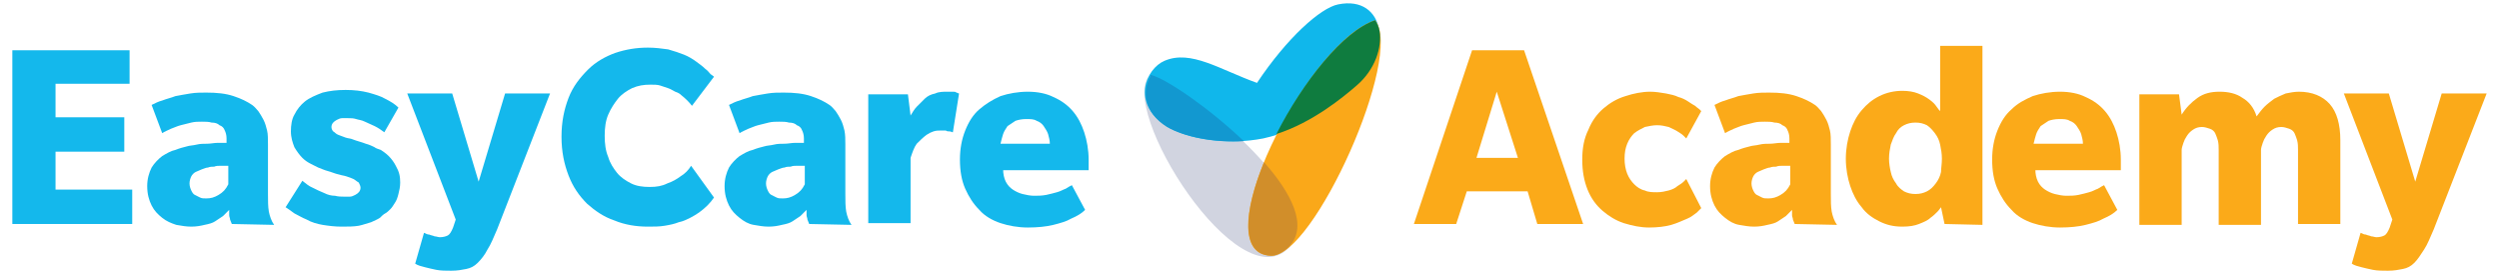
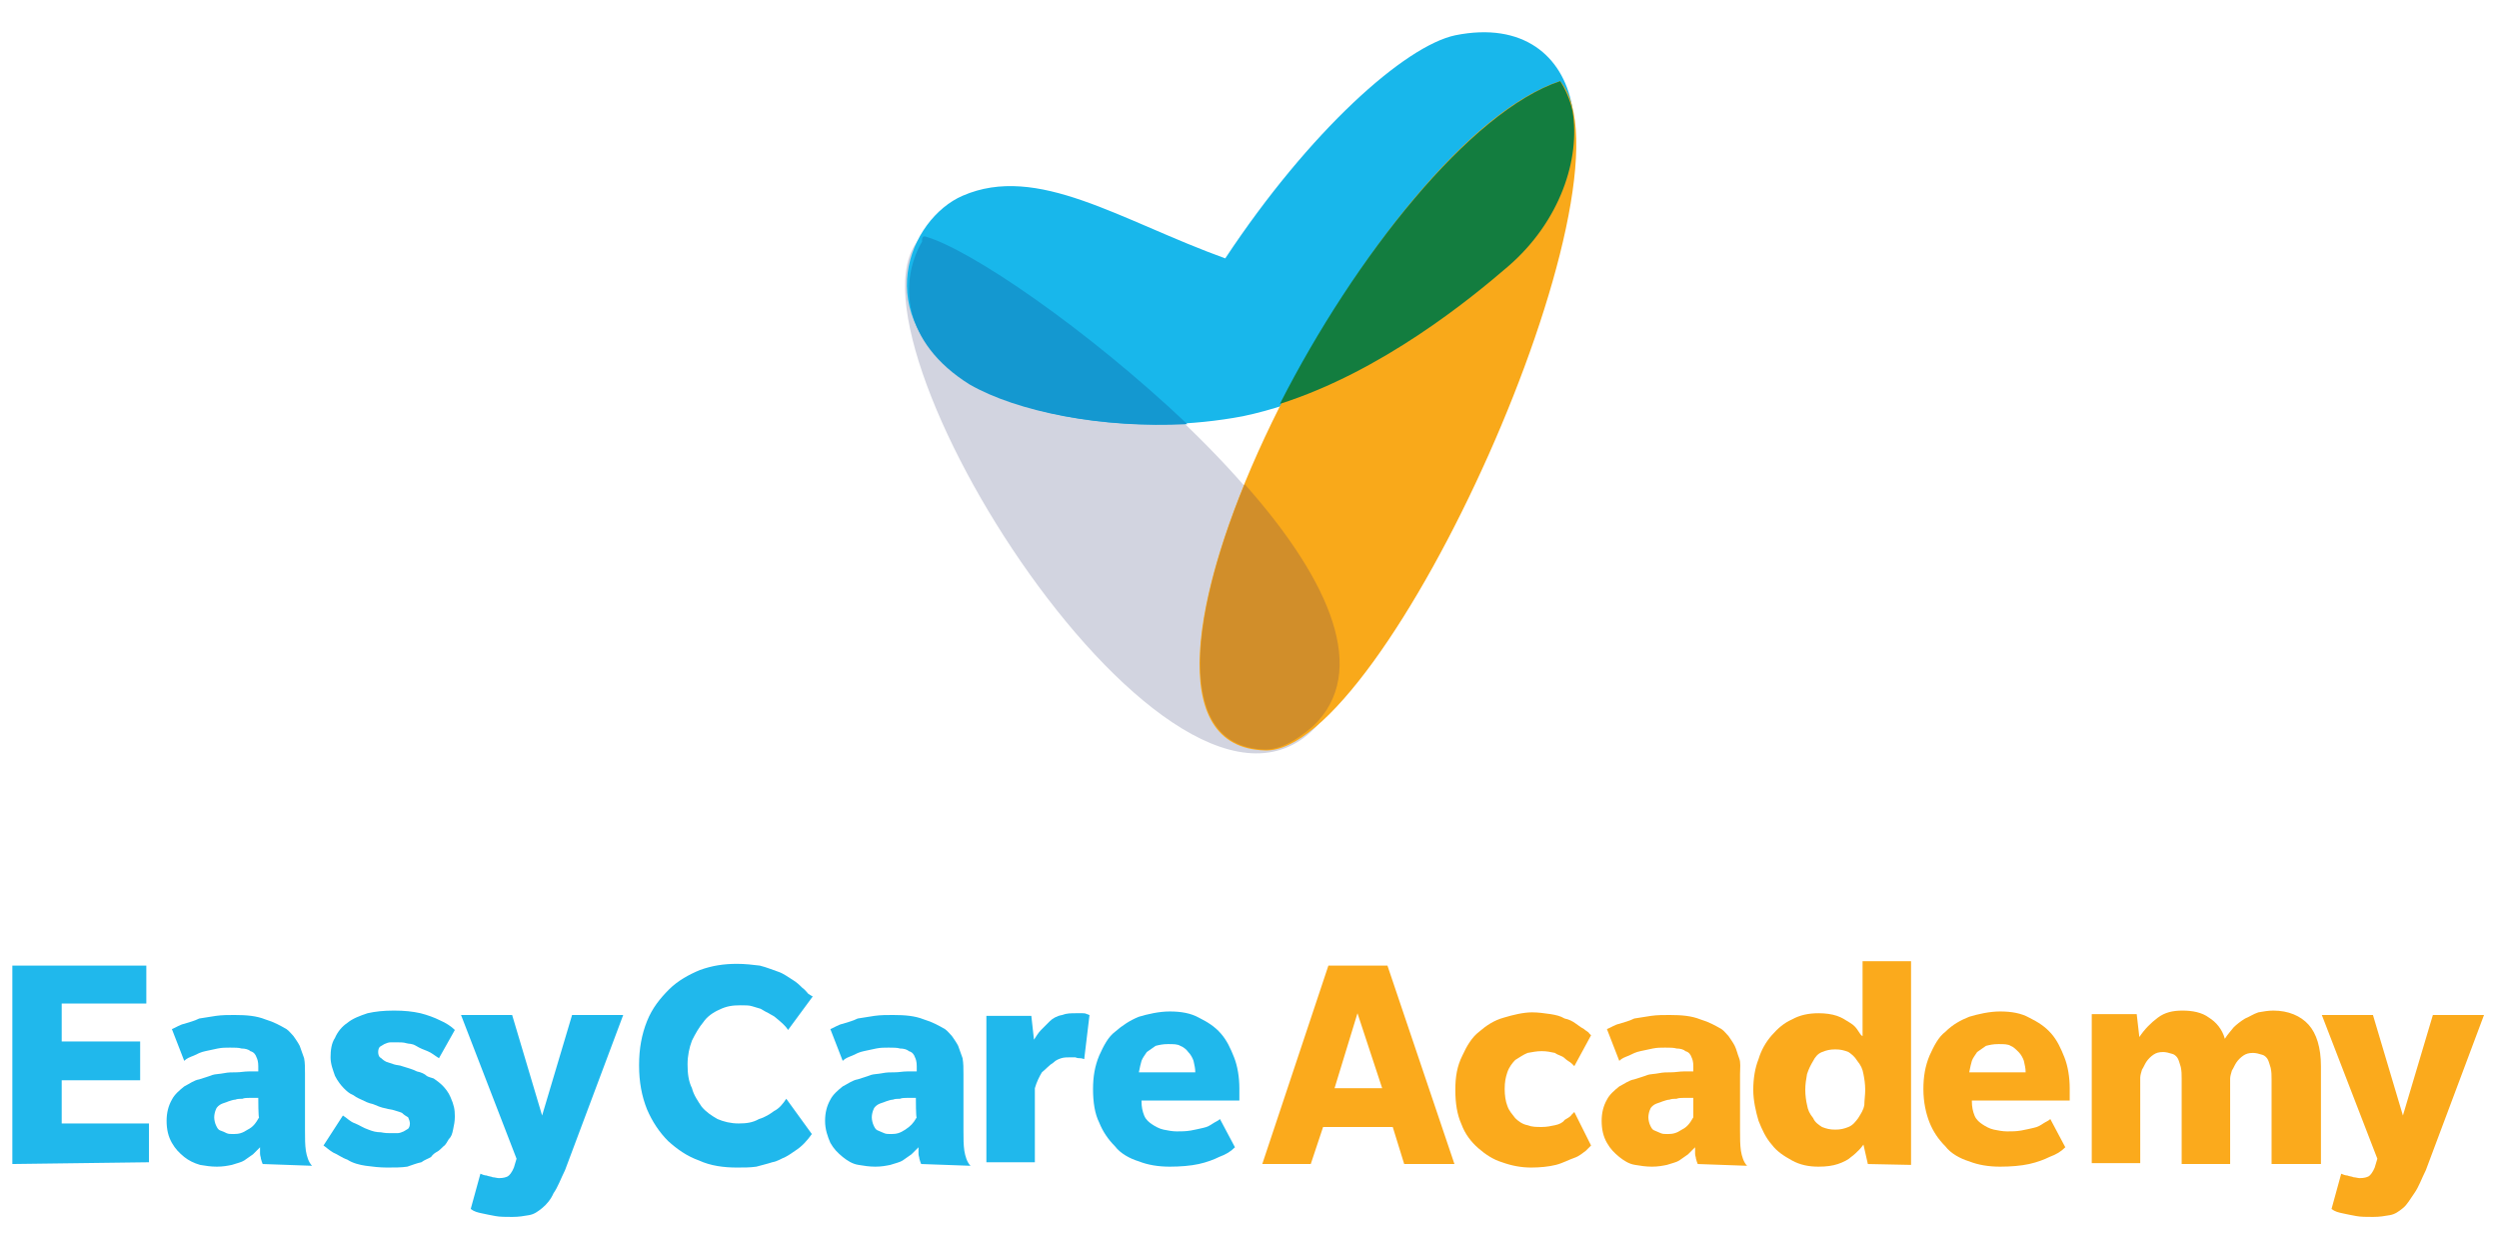
- <svg xmlns="http://www.w3.org/2000/svg" version="1.1" id="Layer_1" x="0px" y="0px" viewBox="28 98.6 283.5 31.2" style="enable-background:new 28 98.6 283.5 31.2;" xml:space="preserve">
+ <svg xmlns="http://www.w3.org/2000/svg" version="1.1" id="Layer_1" x="0px" y="0px" viewBox="0 0 283.5 141.7" style="enable-background:new 0 0 283.5 141.7;" xml:space="preserve">
  <style type="text/css">
- 	.st0{fill:#14B8EC;}
- 	.st1{fill:#FBAA19;}
- 	.st2{fill:#D1D4E0;}
- 	.st3{fill:#10B7EB;}
- 	.st4{fill:#FAA819;}
- 	.st5{fill:none;}
- 	.st6{fill:#0F7C3F;}
- 	.st7{fill:#1298D0;}
- 	.st8{fill:#D18E2A;}
+ 	.st0{fill:#D2D4E0;}
+ 	.st1{fill:#18B7EB;}
+ 	.st2{fill:#F9A91A;}
+ 	.st3{fill:none;}
+ 	.st4{fill:#137D3F;}
+ 	.st5{fill:#1498D0;}
+ 	.st6{fill:#D18E2A;}
+ 	.st7{fill:#20B8EC;}
+ 	.st8{fill:#FBAA1C;}
</style>
-   <g>
-     <g id="XMLID_298_">
-       <path id="XMLID_334_" class="st0" d="M29.4,124v-19.7h13.3v3.8h-8.4v3.8h7.8v3.9h-7.8v4.3H43v3.9H29.4z" />
-       <path id="XMLID_331_" class="st0" d="M54.3,124c-0.1-0.2-0.1-0.3-0.2-0.5c0-0.2-0.1-0.3-0.1-0.5c0-0.2,0-0.4,0-0.6    c-0.2,0.2-0.4,0.4-0.7,0.7c-0.3,0.2-0.6,0.4-0.9,0.6c-0.3,0.2-0.7,0.3-1.2,0.4c-0.4,0.1-0.9,0.2-1.5,0.2s-1.1-0.1-1.7-0.2    c-0.6-0.2-1.1-0.4-1.6-0.8c-0.5-0.4-0.9-0.8-1.2-1.4c-0.3-0.6-0.5-1.3-0.5-2.2c0-0.8,0.2-1.5,0.5-2.1c0.3-0.5,0.8-1,1.2-1.3    c0.5-0.3,1-0.6,1.5-0.7c0.5-0.2,0.9-0.3,1.3-0.4c0.3-0.1,0.7-0.1,1.1-0.2c0.4-0.1,0.8-0.1,1.2-0.1c0.4,0,0.8-0.1,1.2-0.1    s0.7,0,1,0v-0.5c0-0.4-0.1-0.7-0.2-0.9c-0.1-0.3-0.3-0.5-0.6-0.6c-0.2-0.2-0.5-0.3-0.9-0.3c-0.3-0.1-0.7-0.1-1.1-0.1    c-0.4,0-0.8,0-1.2,0.1c-0.4,0.1-0.8,0.2-1.2,0.3c-0.4,0.1-0.8,0.3-1.1,0.4c-0.4,0.2-0.7,0.3-1,0.5l-1.2-3.2    c0.4-0.2,0.8-0.4,1.2-0.5c0.5-0.2,1-0.3,1.5-0.5c0.5-0.1,1.1-0.2,1.7-0.3s1.2-0.1,1.8-0.1c1.2,0,2.2,0.1,3.1,0.4    c0.9,0.3,1.5,0.6,2.1,1c0.3,0.2,0.5,0.5,0.7,0.7c0.2,0.3,0.4,0.6,0.6,1c0.2,0.4,0.3,0.8,0.4,1.2s0.1,1,0.1,1.6v5.6    c0,0.8,0,1.4,0.1,2c0.1,0.5,0.3,1.1,0.6,1.5L54.3,124z M53.9,117.4c0,0-0.1,0-0.3,0c-0.2,0-0.4,0-0.6,0s-0.5,0-0.7,0.1    c-0.2,0-0.5,0-0.7,0.1c-0.2,0-0.4,0.1-0.7,0.2c-0.2,0.1-0.5,0.2-0.7,0.3s-0.4,0.3-0.5,0.5c-0.1,0.2-0.2,0.5-0.2,0.8    c0,0.3,0.1,0.6,0.2,0.8s0.2,0.4,0.4,0.5c0.2,0.1,0.4,0.2,0.6,0.3c0.2,0.1,0.4,0.1,0.7,0.1c0.5,0,0.9-0.1,1.4-0.4    c0.5-0.3,0.8-0.6,1.1-1.2C53.9,119.5,53.9,117.4,53.9,117.4z" />
-       <path id="XMLID_329_" class="st0" d="M73.4,119.3c0,0.5-0.1,0.9-0.2,1.3c-0.1,0.4-0.2,0.7-0.4,1c-0.2,0.3-0.3,0.5-0.5,0.7    c-0.2,0.2-0.4,0.4-0.6,0.5c-0.2,0.1-0.4,0.3-0.6,0.5c-0.3,0.2-0.6,0.3-1,0.5c-0.4,0.1-0.9,0.3-1.4,0.4c-0.6,0.1-1.2,0.1-2,0.1    c-0.7,0-1.5-0.1-2.1-0.2c-0.6-0.1-1.3-0.3-1.8-0.6c-0.5-0.2-1-0.5-1.4-0.7c-0.4-0.3-0.7-0.5-1-0.7l1.9-3c0.4,0.3,0.7,0.6,1.2,0.8    c0.4,0.2,0.8,0.4,1.3,0.6c0.4,0.2,0.8,0.3,1.2,0.3c0.4,0.1,0.7,0.1,1,0.1c0.3,0,0.5,0,0.7,0s0.4-0.1,0.6-0.2    c0.2-0.1,0.3-0.2,0.4-0.3s0.2-0.3,0.2-0.5c0-0.2-0.1-0.4-0.2-0.6c-0.2-0.1-0.4-0.3-0.6-0.4s-0.5-0.2-0.8-0.3    c-0.3-0.1-0.5-0.1-0.8-0.2c-0.5-0.1-0.9-0.3-1.3-0.4c-0.4-0.1-0.8-0.3-1.1-0.4c-0.2-0.1-0.4-0.2-0.8-0.4s-0.7-0.4-1-0.7    c-0.3-0.3-0.6-0.7-0.9-1.2c-0.2-0.5-0.4-1.1-0.4-1.8c0-0.7,0.1-1.4,0.4-1.9c0.3-0.6,0.7-1.1,1.2-1.5c0.5-0.4,1.2-0.7,2-1    c0.8-0.2,1.6-0.3,2.6-0.3s1.8,0.1,2.6,0.3c0.7,0.2,1.4,0.4,1.9,0.7c0.6,0.3,1.1,0.6,1.5,1l-1.6,2.8c-0.4-0.3-0.7-0.5-1.1-0.7    c-0.4-0.2-0.7-0.3-1.1-0.5c-0.4-0.2-0.7-0.2-1-0.3c-0.3-0.1-0.6-0.1-0.9-0.1s-0.5,0-0.7,0s-0.4,0.1-0.6,0.2s-0.3,0.2-0.4,0.3    c-0.1,0.1-0.2,0.3-0.2,0.5c0,0.2,0.1,0.4,0.2,0.5c0.2,0.1,0.3,0.3,0.6,0.4s0.5,0.2,0.8,0.3c0.3,0.1,0.6,0.1,0.8,0.2    c0.5,0.2,1,0.3,1.5,0.5c0.4,0.1,0.8,0.3,1,0.4c0.1,0.1,0.4,0.2,0.7,0.3c0.3,0.2,0.6,0.4,0.9,0.7c0.3,0.3,0.6,0.7,0.8,1.1    C73.3,118.1,73.4,118.6,73.4,119.3z" />
-       <path id="XMLID_327_" class="st0" d="M84.4,124.6c-0.4,0.9-0.7,1.7-1.1,2.3c-0.3,0.6-0.7,1.1-1.1,1.5c-0.4,0.4-0.8,0.6-1.3,0.7    c-0.5,0.1-1,0.2-1.7,0.2c-0.6,0-1.2,0-1.7-0.1s-0.9-0.2-1.3-0.3c-0.4-0.1-0.8-0.2-1.1-0.4l1-3.5c0.2,0.1,0.4,0.2,0.6,0.2    c0.2,0.1,0.4,0.1,0.6,0.2c0.2,0,0.4,0.1,0.6,0.1c0.4,0,0.7-0.1,0.9-0.2c0.2-0.1,0.4-0.4,0.6-0.9l0.3-0.9l-5.5-14.3h5.1l3,10l3-10    h5.1L84.4,124.6z" />
-       <path id="XMLID_325_" class="st0" d="M109,121c-0.4,0.6-1,1.2-1.7,1.7c-0.3,0.2-0.6,0.4-1,0.6c-0.4,0.2-0.8,0.4-1.3,0.5    c-0.5,0.2-1,0.3-1.6,0.4s-1.2,0.1-1.9,0.1c-1.3,0-2.6-0.2-3.8-0.7c-1.2-0.4-2.2-1.1-3.1-1.9c-0.9-0.9-1.6-1.9-2.1-3.2    c-0.5-1.3-0.8-2.7-0.8-4.4s0.3-3.1,0.8-4.4c0.5-1.3,1.3-2.3,2.2-3.2c0.9-0.9,2-1.5,3.1-1.9c1.2-0.4,2.4-0.6,3.7-0.6    c0.8,0,1.6,0.1,2.3,0.2c0.7,0.2,1.3,0.4,1.8,0.6c0.5,0.2,1,0.5,1.4,0.8s0.7,0.5,1,0.8c0.3,0.2,0.5,0.5,0.6,0.6    c0.3,0.2,0.4,0.3,0.4,0.3l-2.5,3.3c-0.3-0.4-0.7-0.8-1.2-1.2c-0.2-0.2-0.4-0.3-0.7-0.4c-0.2-0.1-0.5-0.3-0.8-0.4s-0.6-0.2-0.9-0.3    c-0.3-0.1-0.7-0.1-1.1-0.1c-0.8,0-1.4,0.1-2.1,0.4c-0.6,0.3-1.2,0.7-1.6,1.2s-0.8,1.1-1.1,1.8c-0.3,0.7-0.4,1.5-0.4,2.4    c0,0.9,0.1,1.7,0.4,2.4c0.2,0.7,0.6,1.3,1,1.8s1,0.9,1.6,1.2c0.6,0.3,1.3,0.4,2.1,0.4c0.8,0,1.4-0.1,2-0.4    c0.6-0.2,1.1-0.5,1.5-0.8c0.5-0.3,0.9-0.7,1.2-1.2L109,121z" />
-       <path id="XMLID_322_" class="st0" d="M119.8,124c-0.1-0.2-0.1-0.3-0.2-0.5c0-0.2-0.1-0.3-0.1-0.5c0-0.2,0-0.4,0-0.6    c-0.2,0.2-0.4,0.4-0.7,0.7c-0.3,0.2-0.6,0.4-0.9,0.6c-0.3,0.2-0.7,0.3-1.2,0.4c-0.4,0.1-0.9,0.2-1.5,0.2s-1.1-0.1-1.7-0.2    s-1.1-0.4-1.6-0.8c-0.5-0.4-0.9-0.8-1.2-1.4c-0.3-0.6-0.5-1.3-0.5-2.2c0-0.8,0.2-1.5,0.5-2.1c0.3-0.5,0.8-1,1.2-1.3    c0.5-0.3,1-0.6,1.5-0.7c0.5-0.2,0.9-0.3,1.3-0.4c0.3-0.1,0.7-0.1,1.1-0.2c0.4-0.1,0.8-0.1,1.2-0.1c0.4,0,0.8-0.1,1.2-0.1    s0.7,0,1,0v-0.5c0-0.4-0.1-0.7-0.2-0.9c-0.1-0.3-0.3-0.5-0.6-0.6c-0.2-0.2-0.5-0.3-0.9-0.3c-0.3-0.1-0.7-0.1-1.1-0.1    s-0.8,0-1.2,0.1c-0.4,0.1-0.8,0.2-1.2,0.3c-0.4,0.1-0.8,0.3-1.1,0.4c-0.4,0.2-0.7,0.3-1,0.5l-1.2-3.2c0.4-0.2,0.8-0.4,1.2-0.5    c0.5-0.2,1-0.3,1.5-0.5c0.5-0.1,1.1-0.2,1.7-0.3s1.2-0.1,1.8-0.1c1.2,0,2.2,0.1,3.1,0.4c0.9,0.3,1.5,0.6,2.1,1    c0.3,0.2,0.5,0.5,0.7,0.7c0.2,0.3,0.4,0.6,0.6,1s0.3,0.8,0.4,1.2c0.1,0.5,0.1,1,0.1,1.6v5.6c0,0.8,0,1.4,0.1,2    c0.1,0.5,0.3,1.1,0.6,1.5L119.8,124z M119.3,117.4c0,0-0.1,0-0.3,0c-0.2,0-0.4,0-0.6,0s-0.5,0-0.7,0.1c-0.2,0-0.5,0-0.7,0.1    c-0.2,0-0.4,0.1-0.7,0.2c-0.2,0.1-0.5,0.2-0.7,0.3s-0.4,0.3-0.5,0.5c-0.1,0.2-0.2,0.5-0.2,0.8c0,0.3,0.1,0.6,0.2,0.8    s0.2,0.4,0.4,0.5c0.2,0.1,0.4,0.2,0.6,0.3c0.2,0.1,0.4,0.1,0.7,0.1c0.5,0,0.9-0.1,1.4-0.4c0.5-0.3,0.8-0.6,1.1-1.2    C119.3,119.5,119.3,117.4,119.3,117.4z" />
-       <path id="XMLID_320_" class="st0" d="M136.1,113.6c-0.1,0-0.2-0.1-0.4-0.1c-0.1,0-0.3,0-0.4-0.1c-0.2,0-0.3,0-0.5,0    c-0.3,0-0.6,0-0.9,0.1c-0.3,0.1-0.5,0.2-0.8,0.4c-0.4,0.3-0.7,0.6-1.1,1c-0.3,0.4-0.5,1-0.7,1.6v7.4h-4.8v-14.6h4.5l0.3,2.4    c0.2-0.3,0.4-0.7,0.7-1c0.3-0.3,0.6-0.6,0.9-0.9c0.3-0.3,0.7-0.5,1.2-0.6c0.4-0.2,0.9-0.2,1.4-0.2c0.2,0,0.4,0,0.6,0    s0.3,0,0.4,0.1c0.1,0,0.2,0.1,0.3,0.1L136.1,113.6z" />
-       <path id="XMLID_317_" class="st0" d="M141.8,117.8c0,0.5,0.1,1,0.3,1.4c0.2,0.4,0.5,0.7,0.8,0.9s0.7,0.4,1.1,0.5    c0.4,0.1,0.9,0.2,1.3,0.2c0.4,0,0.9,0,1.4-0.1c0.4-0.1,0.9-0.2,1.2-0.3c0.4-0.1,0.7-0.3,1-0.4c0.3-0.2,0.5-0.3,0.7-0.4l1.5,2.8    c-0.4,0.4-0.9,0.7-1.6,1c-0.5,0.3-1.2,0.5-2,0.7c-0.8,0.2-1.8,0.3-2.9,0.3s-2.2-0.2-3.1-0.5c-0.9-0.3-1.8-0.8-2.4-1.5    c-0.7-0.7-1.2-1.5-1.6-2.4c-0.4-0.9-0.6-2-0.6-3.3c0-1.2,0.2-2.3,0.6-3.3c0.4-1,0.9-1.8,1.6-2.4s1.5-1.1,2.4-1.5    c0.9-0.3,2-0.5,3.1-0.5s2.1,0.2,2.9,0.6c0.9,0.4,1.6,0.9,2.2,1.6c0.6,0.7,1,1.5,1.3,2.4c0.3,0.9,0.5,2,0.5,3.1v1.2h-9.7V117.8z     M147.1,114.9c0-0.4-0.1-0.7-0.2-1.1c-0.1-0.3-0.3-0.6-0.5-0.9c-0.2-0.3-0.5-0.5-0.8-0.6c-0.3-0.2-0.7-0.2-1.2-0.2    s-0.9,0.1-1.2,0.2c-0.3,0.2-0.6,0.4-0.9,0.6c-0.2,0.3-0.4,0.6-0.5,0.9c-0.1,0.3-0.2,0.7-0.3,1.1H147.1z" />
-       <path id="XMLID_314_" class="st1" d="M202.4,124l-1.1-3.7h-6.9l-1.2,3.7h-4.8l6.6-19.7h5.9l6.7,19.7    C207.6,124,202.4,124,202.4,124z M197.8,109l-2.3,7.5h4.7L197.8,109z" />
-       <path id="XMLID_312_" class="st1" d="M221,122.2c-0.1,0.1-0.2,0.2-0.5,0.5c-0.3,0.2-0.6,0.5-1.1,0.7c-0.5,0.2-1.1,0.5-1.8,0.7    c-0.7,0.2-1.6,0.3-2.5,0.3c-1,0-1.9-0.2-2.9-0.5c-0.9-0.3-1.7-0.8-2.4-1.4s-1.3-1.4-1.7-2.4s-0.6-2.1-0.6-3.4    c0-1.3,0.2-2.4,0.7-3.4c0.4-1,1-1.8,1.7-2.4s1.5-1.1,2.5-1.4c0.9-0.3,1.9-0.5,2.8-0.5c0.6,0,1.2,0.1,1.8,0.2    c0.5,0.1,1,0.2,1.4,0.4c0.4,0.1,0.8,0.3,1.1,0.5c0.3,0.2,0.6,0.4,0.8,0.5c0.2,0.2,0.4,0.3,0.5,0.4s0.2,0.2,0.2,0.2l-1.7,3.1    c0,0-0.1-0.1-0.3-0.3s-0.4-0.3-0.7-0.5s-0.6-0.3-1-0.5c-0.4-0.1-0.8-0.2-1.3-0.2s-0.9,0.1-1.4,0.2c-0.4,0.2-0.8,0.4-1.2,0.7    c-0.3,0.3-0.6,0.7-0.8,1.2s-0.3,1-0.3,1.7c0,0.6,0.1,1.2,0.3,1.7s0.5,0.9,0.8,1.2c0.3,0.3,0.7,0.6,1.2,0.7    c0.4,0.2,0.9,0.2,1.4,0.2s0.9-0.1,1.3-0.2c0.4-0.1,0.8-0.3,1-0.5c0.3-0.2,0.5-0.3,0.7-0.5c0.2-0.2,0.3-0.3,0.3-0.3L221,122.2z" />
-       <path id="XMLID_309_" class="st1" d="M231.6,124c-0.1-0.2-0.1-0.3-0.2-0.5c0-0.2-0.1-0.3-0.1-0.5c0-0.2,0-0.4,0-0.6    c-0.2,0.2-0.4,0.4-0.7,0.7c-0.3,0.2-0.6,0.4-0.9,0.6c-0.3,0.2-0.7,0.3-1.2,0.4c-0.4,0.1-0.9,0.2-1.5,0.2s-1.1-0.1-1.7-0.2    s-1.1-0.4-1.6-0.8c-0.5-0.4-0.9-0.8-1.2-1.4c-0.3-0.6-0.5-1.3-0.5-2.2c0-0.8,0.2-1.5,0.5-2.1c0.3-0.5,0.8-1,1.2-1.3    c0.5-0.3,1-0.6,1.5-0.7c0.5-0.2,0.9-0.3,1.3-0.4c0.3-0.1,0.7-0.1,1.1-0.2c0.4-0.1,0.8-0.1,1.2-0.1s0.8-0.1,1.2-0.1s0.7,0,1,0v-0.5    c0-0.4-0.1-0.7-0.2-0.9c-0.1-0.3-0.3-0.5-0.6-0.6c-0.2-0.2-0.5-0.3-0.9-0.3c-0.3-0.1-0.7-0.1-1.1-0.1s-0.8,0-1.2,0.1    c-0.4,0.1-0.8,0.2-1.2,0.3s-0.8,0.3-1.1,0.4c-0.4,0.2-0.7,0.3-1,0.5l-1.2-3.2c0.4-0.2,0.8-0.4,1.2-0.5c0.5-0.2,1-0.3,1.5-0.5    c0.5-0.1,1.1-0.2,1.7-0.3c0.6-0.1,1.2-0.1,1.8-0.1c1.2,0,2.2,0.1,3.1,0.4c0.9,0.3,1.5,0.6,2.1,1c0.3,0.2,0.5,0.5,0.7,0.7    c0.2,0.3,0.4,0.6,0.6,1s0.3,0.8,0.4,1.2s0.1,1,0.1,1.6v5.6c0,0.8,0,1.4,0.1,2c0.1,0.5,0.3,1.1,0.6,1.5L231.6,124z M231.1,117.4    c0,0-0.1,0-0.3,0s-0.4,0-0.6,0c-0.2,0-0.5,0-0.7,0.1c-0.2,0-0.5,0-0.7,0.1c-0.2,0-0.4,0.1-0.7,0.2c-0.2,0.1-0.5,0.2-0.7,0.3    s-0.4,0.3-0.5,0.5c-0.1,0.2-0.2,0.5-0.2,0.8c0,0.3,0.1,0.6,0.2,0.8c0.1,0.2,0.2,0.4,0.4,0.5s0.4,0.2,0.6,0.3    c0.2,0.1,0.4,0.1,0.7,0.1c0.5,0,0.9-0.1,1.4-0.4c0.5-0.3,0.8-0.6,1.1-1.2V117.4z" />
-       <path id="XMLID_306_" class="st1" d="M248.6,124l-0.4-1.9c-0.1,0.1-0.2,0.3-0.4,0.5c-0.2,0.2-0.5,0.5-0.8,0.7    c-0.3,0.3-0.8,0.5-1.3,0.7c-0.5,0.2-1.1,0.3-1.9,0.3c-1,0-1.8-0.2-2.6-0.6s-1.5-0.9-2-1.6c-0.6-0.7-1-1.5-1.3-2.4s-0.5-2-0.5-3.1    s0.2-2.2,0.5-3.1s0.7-1.7,1.3-2.4s1.2-1.2,2-1.6s1.7-0.6,2.6-0.6c0.7,0,1.3,0.1,1.8,0.3s0.9,0.4,1.3,0.7c0.4,0.3,0.6,0.5,0.8,0.8    s0.3,0.4,0.4,0.5v-7.4h4.8v20.3L248.6,124L248.6,124z M248.3,116.6c0-0.6-0.1-1.1-0.2-1.6c-0.1-0.5-0.3-0.9-0.6-1.3    s-0.6-0.7-0.9-0.9c-0.4-0.2-0.8-0.3-1.3-0.3s-0.9,0.1-1.3,0.3c-0.4,0.2-0.7,0.5-0.9,0.9c-0.3,0.4-0.4,0.8-0.6,1.3    c-0.1,0.5-0.2,1-0.2,1.6c0,0.5,0.1,1.1,0.2,1.5c0.1,0.5,0.3,0.9,0.6,1.3c0.2,0.4,0.6,0.7,0.9,0.9c0.4,0.2,0.8,0.3,1.3,0.3    s0.9-0.1,1.3-0.3c0.4-0.2,0.7-0.5,1-0.9c0.3-0.4,0.5-0.8,0.6-1.3C248.2,117.7,248.3,117.2,248.3,116.6z" />
-       <path id="XMLID_303_" class="st1" d="M258.9,117.8c0,0.5,0.1,1,0.3,1.4c0.2,0.4,0.5,0.7,0.8,0.9s0.7,0.4,1.1,0.5s0.9,0.2,1.3,0.2    c0.5,0,0.9,0,1.4-0.1c0.4-0.1,0.9-0.2,1.2-0.3c0.4-0.1,0.7-0.3,1-0.4c0.3-0.2,0.5-0.3,0.7-0.4l1.5,2.8c-0.4,0.4-0.9,0.7-1.6,1    c-0.5,0.3-1.2,0.5-2,0.7c-0.8,0.2-1.8,0.3-2.9,0.3c-1.1,0-2.2-0.2-3.1-0.5c-0.9-0.3-1.8-0.8-2.4-1.5c-0.7-0.7-1.2-1.5-1.6-2.4    c-0.4-0.9-0.6-2-0.6-3.3c0-1.2,0.2-2.3,0.6-3.3s0.9-1.8,1.6-2.4c0.7-0.7,1.5-1.1,2.4-1.5c0.9-0.3,2-0.5,3.1-0.5    c1.1,0,2.1,0.2,2.9,0.6c0.9,0.4,1.6,0.9,2.2,1.6c0.6,0.7,1,1.5,1.3,2.4c0.3,0.9,0.5,2,0.5,3.1v1.2h-9.7V117.8z M264.3,114.9    c0-0.4-0.1-0.7-0.2-1.1c-0.1-0.3-0.3-0.6-0.5-0.9c-0.2-0.3-0.5-0.5-0.8-0.6c-0.3-0.2-0.7-0.2-1.2-0.2s-0.9,0.1-1.2,0.2    c-0.3,0.2-0.6,0.4-0.9,0.6c-0.2,0.3-0.4,0.6-0.5,0.9c-0.1,0.3-0.2,0.7-0.3,1.1H264.3z" />
-       <path id="XMLID_301_" class="st1" d="M288.7,124v-8.4c0-0.4,0-0.7-0.1-1.1c-0.1-0.3-0.2-0.6-0.3-0.8c-0.1-0.2-0.3-0.4-0.6-0.5    c-0.3-0.1-0.6-0.2-0.9-0.2c-0.4,0-0.7,0.1-1,0.3c-0.3,0.2-0.5,0.4-0.7,0.7c-0.2,0.3-0.3,0.5-0.4,0.8c-0.1,0.3-0.2,0.6-0.2,0.8v8.5    h-4.8v-8.5c0-0.4,0-0.7-0.1-1.1c-0.1-0.3-0.2-0.6-0.3-0.8s-0.3-0.4-0.6-0.5s-0.6-0.2-0.9-0.2c-0.4,0-0.7,0.1-1,0.3    c-0.3,0.2-0.5,0.4-0.7,0.7c-0.2,0.3-0.3,0.5-0.4,0.8c-0.1,0.3-0.2,0.6-0.2,0.8v8.5h-4.8v-14.8h4.5l0.3,2.3    c0.5-0.8,1.1-1.4,1.8-1.9c0.7-0.5,1.5-0.7,2.5-0.7s1.9,0.2,2.6,0.7c0.7,0.4,1.3,1.1,1.6,2.1c0.3-0.4,0.6-0.8,0.9-1.1    c0.3-0.3,0.7-0.6,1.1-0.9c0.4-0.2,0.8-0.4,1.3-0.6c0.5-0.1,1-0.2,1.5-0.2c1.5,0,2.7,0.5,3.5,1.4c0.8,0.9,1.2,2.3,1.2,4.1v9.5    H288.7z" />
-       <path id="XMLID_299_" class="st1" d="M304.1,124.6c-0.4,0.9-0.7,1.7-1.1,2.3s-0.7,1.1-1.1,1.5c-0.4,0.4-0.8,0.6-1.3,0.7    c-0.5,0.1-1,0.2-1.7,0.2c-0.6,0-1.2,0-1.7-0.1s-0.9-0.2-1.3-0.3c-0.4-0.1-0.8-0.2-1.1-0.4l1-3.5c0.2,0.1,0.4,0.2,0.6,0.2    c0.2,0.1,0.4,0.1,0.6,0.2c0.2,0,0.4,0.1,0.6,0.1c0.4,0,0.7-0.1,0.9-0.2c0.2-0.1,0.4-0.4,0.6-0.9l0.3-0.9l-5.5-14.3h5.1l3,10l3-10    h5.1L304.1,124.6z" />
+   <g id="XMLID_8_">
+     <g id="XMLID_4_">
+       <path id="XMLID_64_" class="st0" d="M104.6,26.8c10.8,3.1,58.2,39.5,44.9,55.4C133.3,100.3,93.5,37,104.6,26.8z" />
+       <path id="XMLID_61_" class="st1" d="M139,29.3c-11.9-4.3-21.3-10.8-29.8-7.1c-6,2.6-10.8,13.6,0.6,21c6.8,4.3,19.6,6.2,31.2,4    c13.4-2.8,25.6-12.5,30.1-16.8c11.9-10.8,9.4-29.5-6-26.4C159.4,5.2,148.6,14.8,139,29.3z" />
+       <path id="XMLID_18_" class="st2" d="M177,9.2c-22.2,7.1-56,75.3-33.5,75.9C157.1,85.6,186.4,20.5,177,9.2z" />
+       <g id="XMLID_70_">
+         <path id="XMLID_71_" class="st3" d="M178.4,12.6c0.9,5.7-1.4,12.8-7.4,17.9c-4.3,3.7-14.2,11.9-25.9,15.6     c-9.7,19.3-13.6,38.6-1.7,39.2C156.3,85.6,182.1,29.6,178.4,12.6z" />
+       </g>
+       <path id="XMLID_72_" class="st4" d="M178.4,12.6c-0.3-1.4-0.9-2.6-1.4-3.4c-10.2,3.4-23.3,19.9-31.8,36.6    c11.6-3.7,21.6-11.9,25.9-15.6C177,25.1,179.3,18,178.4,12.6z" />
+       <path id="XMLID_68_" class="st5" d="M134.7,48.1c-11.4-10.8-24.7-19.9-29.8-21.3c-0.3,0-0.3,0.3-0.3,0.6    c-2.6,4.5-2.3,11.4,5.4,16.2C115.4,46.7,125,48.6,134.7,48.1z" />
+       <path id="XMLID_73_" class="st6" d="M141.2,54.9c-6.5,15.9-7.7,29.8,2.3,30.1c1.7,0,3.4-0.9,5.4-2.6c0.3-0.3,0.3-0.3,0.6-0.6    C155.4,75.3,150,64.8,141.2,54.9z" />
+     </g>
+     <g id="XMLID_7_">
+       <path id="XMLID_334_" class="st7" d="M1.4,132v-22.5h15.2v4.3H7v4.3h8.9v4.4H7v4.9h9.9v4.4L1.4,132L1.4,132z" />
+       <path id="XMLID_331_" class="st7" d="M29.8,132c-0.1-0.2-0.1-0.3-0.2-0.6c0-0.2-0.1-0.3-0.1-0.6c0-0.2,0-0.5,0-0.7    c-0.2,0.2-0.5,0.5-0.8,0.8c-0.3,0.2-0.7,0.5-1,0.7c-0.3,0.2-0.8,0.3-1.4,0.5c-0.5,0.1-1,0.2-1.7,0.2s-1.3-0.1-1.9-0.2    c-0.7-0.2-1.3-0.5-1.8-0.9c-0.6-0.5-1-0.9-1.4-1.6s-0.6-1.5-0.6-2.5c0-0.9,0.2-1.7,0.6-2.4c0.3-0.6,0.9-1.1,1.4-1.5    c0.6-0.3,1.1-0.7,1.7-0.8c0.6-0.2,1-0.3,1.5-0.5c0.3-0.1,0.8-0.1,1.3-0.2c0.5-0.1,0.9-0.1,1.4-0.1c0.5,0,0.9-0.1,1.4-0.1    c0.5,0,0.8,0,1.1,0v-0.6c0-0.5-0.1-0.8-0.2-1c-0.1-0.3-0.3-0.6-0.7-0.7c-0.2-0.2-0.6-0.3-1-0.3c-0.3-0.1-0.8-0.1-1.3-0.1    c-0.5,0-0.9,0-1.4,0.1c-0.5,0.1-0.9,0.2-1.4,0.3c-0.5,0.1-0.9,0.3-1.3,0.5c-0.5,0.2-0.8,0.3-1.1,0.6l-1.4-3.6    c0.5-0.2,0.9-0.5,1.4-0.6c0.6-0.2,1.1-0.3,1.7-0.6c0.6-0.1,1.3-0.2,1.9-0.3c0.7-0.1,1.4-0.1,2.1-0.1c1.4,0,2.5,0.1,3.5,0.5    c1,0.3,1.7,0.7,2.4,1.1c0.3,0.2,0.6,0.6,0.8,0.8c0.2,0.3,0.5,0.7,0.7,1.1c0.2,0.5,0.3,0.9,0.5,1.4c0.1,0.5,0.1,1.1,0.1,1.8v6.4    c0,0.9,0,1.6,0.1,2.3c0.1,0.6,0.3,1.3,0.7,1.7L29.8,132z M29.3,124.5c0,0-0.1,0-0.3,0c-0.2,0-0.5,0-0.7,0c-0.2,0-0.6,0-0.8,0.1    c-0.2,0-0.6,0-0.8,0.1c-0.2,0-0.5,0.1-0.8,0.2c-0.2,0.1-0.6,0.2-0.8,0.3c-0.2,0.1-0.5,0.3-0.6,0.6c-0.1,0.2-0.2,0.6-0.2,0.9    s0.1,0.7,0.2,0.9c0.1,0.2,0.2,0.5,0.5,0.6s0.5,0.2,0.7,0.3c0.2,0.1,0.5,0.1,0.8,0.1c0.6,0,1-0.1,1.6-0.5c0.6-0.3,0.9-0.7,1.3-1.4    C29.3,126.9,29.3,124.5,29.3,124.5z" />
+       <path id="XMLID_329_" class="st7" d="M51.6,126.6c0,0.6-0.1,1-0.2,1.5c-0.1,0.5-0.2,0.8-0.5,1.1c-0.2,0.3-0.3,0.6-0.6,0.8    c-0.2,0.2-0.5,0.5-0.7,0.6c-0.2,0.1-0.5,0.3-0.7,0.6c-0.3,0.2-0.7,0.3-1.1,0.6c-0.5,0.1-1,0.3-1.6,0.5c-0.7,0.1-1.4,0.1-2.3,0.1    c-0.8,0-1.7-0.1-2.4-0.2c-0.7-0.1-1.5-0.3-2.1-0.7c-0.6-0.2-1.1-0.6-1.6-0.8c-0.5-0.3-0.8-0.6-1.1-0.8l2.2-3.4    c0.5,0.3,0.8,0.7,1.4,0.9c0.5,0.2,0.9,0.5,1.5,0.7c0.5,0.2,0.9,0.3,1.4,0.3c0.5,0.1,0.8,0.1,1.1,0.1c0.3,0,0.6,0,0.8,0    c0.2,0,0.5-0.1,0.7-0.2c0.2-0.1,0.3-0.2,0.5-0.3c0.1-0.1,0.2-0.3,0.2-0.6c0-0.2-0.1-0.5-0.2-0.7c-0.2-0.1-0.5-0.3-0.7-0.5    c-0.2-0.1-0.6-0.2-0.9-0.3c-0.3-0.1-0.6-0.1-0.9-0.2c-0.6-0.1-1-0.3-1.5-0.5c-0.5-0.1-0.9-0.3-1.3-0.5c-0.2-0.1-0.5-0.2-0.9-0.5    c-0.5-0.2-0.8-0.5-1.1-0.8c-0.3-0.3-0.7-0.8-1-1.4c-0.2-0.6-0.5-1.3-0.5-2.1c0-0.8,0.1-1.6,0.5-2.2c0.3-0.7,0.8-1.3,1.4-1.7    c0.6-0.5,1.4-0.8,2.3-1.1c0.9-0.2,1.8-0.3,3-0.3s2.1,0.1,3,0.3c0.8,0.2,1.6,0.5,2.2,0.8c0.7,0.3,1.3,0.7,1.7,1.1l-1.8,3.2    c-0.5-0.3-0.8-0.6-1.3-0.8s-0.8-0.3-1.3-0.6s-0.8-0.2-1.1-0.3c-0.3-0.1-0.7-0.1-1-0.1c-0.3,0-0.6,0-0.8,0c-0.2,0-0.5,0.1-0.7,0.2    c-0.2,0.1-0.3,0.2-0.5,0.3c-0.1,0.1-0.2,0.3-0.2,0.6s0.1,0.5,0.2,0.6c0.2,0.1,0.3,0.3,0.7,0.5c0.3,0.1,0.6,0.2,0.9,0.3    c0.3,0.1,0.7,0.1,0.9,0.2c0.6,0.2,1.1,0.3,1.7,0.6c0.5,0.1,0.9,0.3,1.1,0.5c0.1,0.1,0.5,0.2,0.8,0.3c0.3,0.2,0.7,0.5,1,0.8    c0.3,0.3,0.7,0.8,0.9,1.3C51.5,125.3,51.6,125.8,51.6,126.6z" />
+       <path id="XMLID_327_" class="st7" d="M64.1,132.7c-0.5,1-0.8,1.9-1.3,2.6c-0.3,0.7-0.8,1.3-1.3,1.7s-0.9,0.7-1.5,0.8    c-0.6,0.1-1.1,0.2-1.9,0.2c-0.7,0-1.4,0-1.9-0.1c-0.6-0.1-1-0.2-1.5-0.3c-0.5-0.1-0.9-0.2-1.3-0.5l1.1-4c0.2,0.1,0.5,0.2,0.7,0.2    c0.2,0.1,0.5,0.1,0.7,0.2c0.2,0,0.5,0.1,0.7,0.1c0.5,0,0.8-0.1,1-0.2c0.2-0.1,0.5-0.5,0.7-1l0.3-1l-6.3-16.3h5.8l3.4,11.4    l3.4-11.4h5.8L64.1,132.7z" />
+       <path id="XMLID_325_" class="st7" d="M92.1,128.6c-0.5,0.7-1.1,1.4-1.9,1.9c-0.3,0.2-0.7,0.5-1.1,0.7c-0.5,0.2-0.9,0.5-1.5,0.6    c-0.6,0.2-1.1,0.3-1.8,0.5c-0.7,0.1-1.4,0.1-2.2,0.1c-1.5,0-3-0.2-4.3-0.8c-1.4-0.5-2.5-1.3-3.5-2.2c-1-1-1.8-2.2-2.4-3.6    c-0.6-1.5-0.9-3.1-0.9-5s0.3-3.5,0.9-5s1.5-2.6,2.5-3.6c1-1,2.3-1.7,3.5-2.2c1.4-0.5,2.7-0.7,4.2-0.7c0.9,0,1.8,0.1,2.6,0.2    c0.8,0.2,1.5,0.5,2.1,0.7s1.1,0.6,1.6,0.9c0.5,0.3,0.8,0.6,1.1,0.9c0.3,0.2,0.6,0.6,0.7,0.7c0.3,0.2,0.5,0.3,0.5,0.3l-2.8,3.8    c-0.3-0.5-0.8-0.9-1.4-1.4c-0.2-0.2-0.5-0.3-0.8-0.5c-0.2-0.1-0.6-0.3-0.9-0.5c-0.3-0.1-0.7-0.2-1-0.3c-0.3-0.1-0.8-0.1-1.3-0.1    c-0.9,0-1.6,0.1-2.4,0.5c-0.7,0.3-1.4,0.8-1.8,1.4c-0.5,0.6-0.9,1.3-1.3,2.1c-0.3,0.8-0.5,1.7-0.5,2.7c0,1,0.1,1.9,0.5,2.7    c0.2,0.8,0.7,1.5,1.1,2.1c0.5,0.6,1.1,1,1.8,1.4c0.7,0.3,1.5,0.5,2.4,0.5c0.9,0,1.6-0.1,2.3-0.5c0.7-0.2,1.3-0.6,1.7-0.9    c0.6-0.3,1-0.8,1.4-1.4L92.1,128.6z" />
+       <path id="XMLID_322_" class="st7" d="M104.5,132c-0.1-0.2-0.1-0.3-0.2-0.6c0-0.2-0.1-0.3-0.1-0.6c0-0.2,0-0.5,0-0.7    c-0.2,0.2-0.5,0.5-0.8,0.8c-0.3,0.2-0.7,0.5-1,0.7c-0.3,0.2-0.8,0.3-1.4,0.5c-0.5,0.1-1,0.2-1.7,0.2c-0.7,0-1.3-0.1-1.9-0.2    c-0.7-0.1-1.3-0.5-1.8-0.9c-0.6-0.5-1-0.9-1.4-1.6c-0.3-0.7-0.6-1.5-0.6-2.5c0-0.9,0.2-1.7,0.6-2.4c0.3-0.6,0.9-1.1,1.4-1.5    c0.6-0.3,1.1-0.7,1.7-0.8c0.6-0.2,1-0.3,1.5-0.5c0.3-0.1,0.8-0.1,1.3-0.2c0.5-0.1,0.9-0.1,1.4-0.1c0.5,0,0.9-0.1,1.4-0.1    s0.8,0,1.1,0v-0.6c0-0.5-0.1-0.8-0.2-1c-0.1-0.3-0.3-0.6-0.7-0.7c-0.2-0.2-0.6-0.3-1-0.3c-0.3-0.1-0.8-0.1-1.3-0.1    c-0.5,0-0.9,0-1.4,0.1c-0.5,0.1-0.9,0.2-1.4,0.3c-0.5,0.1-0.9,0.3-1.3,0.5c-0.5,0.2-0.8,0.3-1.1,0.6l-1.4-3.6    c0.5-0.2,0.9-0.5,1.4-0.6c0.6-0.2,1.1-0.3,1.7-0.6c0.6-0.1,1.3-0.2,1.9-0.3c0.7-0.1,1.4-0.1,2.1-0.1c1.4,0,2.5,0.1,3.5,0.5    c1,0.3,1.7,0.7,2.4,1.1c0.3,0.2,0.6,0.6,0.8,0.8c0.2,0.3,0.5,0.7,0.7,1.1c0.2,0.5,0.3,0.9,0.5,1.4c0.1,0.6,0.1,1.1,0.1,1.8v6.4    c0,0.9,0,1.6,0.1,2.3c0.1,0.6,0.3,1.3,0.7,1.7L104.5,132z M103.9,124.5c0,0-0.1,0-0.3,0c-0.2,0-0.5,0-0.7,0s-0.6,0-0.8,0.1    c-0.2,0-0.6,0-0.8,0.1c-0.2,0-0.5,0.1-0.8,0.2c-0.2,0.1-0.6,0.2-0.8,0.3c-0.2,0.1-0.5,0.3-0.6,0.6c-0.1,0.2-0.2,0.6-0.2,0.9    s0.1,0.7,0.2,0.9c0.1,0.2,0.2,0.5,0.5,0.6c0.2,0.1,0.5,0.2,0.7,0.3c0.2,0.1,0.5,0.1,0.8,0.1c0.6,0,1-0.1,1.6-0.5s0.9-0.7,1.3-1.4    C103.9,126.9,103.9,124.5,103.9,124.5z" />
+       <path id="XMLID_320_" class="st7" d="M123,120.1c-0.1,0-0.2-0.1-0.5-0.1c-0.1,0-0.3,0-0.5-0.1c-0.2,0-0.3,0-0.6,0    c-0.3,0-0.7,0-1,0.1c-0.3,0.1-0.6,0.2-0.9,0.5c-0.5,0.3-0.8,0.7-1.3,1.1c-0.3,0.5-0.6,1.1-0.8,1.8v8.4h-5.5v-16.6h5.1l0.3,2.7    c0.2-0.3,0.5-0.8,0.8-1.1s0.7-0.7,1-1c0.3-0.3,0.8-0.6,1.4-0.7c0.5-0.2,1-0.2,1.6-0.2c0.2,0,0.5,0,0.7,0s0.3,0,0.5,0.1    c0.1,0,0.2,0.1,0.3,0.1L123,120.1z" />
+       <path id="XMLID_317_" class="st7" d="M129.5,124.9c0,0.6,0.1,1.1,0.3,1.6c0.2,0.5,0.6,0.8,0.9,1c0.3,0.2,0.8,0.5,1.3,0.6    c0.5,0.1,1,0.2,1.5,0.2c0.5,0,1,0,1.6-0.1c0.5-0.1,1-0.2,1.4-0.3c0.5-0.1,0.8-0.3,1.1-0.5c0.3-0.2,0.6-0.3,0.8-0.5l1.7,3.2    c-0.5,0.5-1,0.8-1.8,1.1c-0.6,0.3-1.4,0.6-2.3,0.8s-2.1,0.3-3.3,0.3c-1.3,0-2.5-0.2-3.5-0.6c-1-0.3-2.1-0.9-2.7-1.7    c-0.8-0.8-1.4-1.7-1.8-2.7c-0.5-1-0.7-2.3-0.7-3.8c0-1.4,0.2-2.6,0.7-3.8c0.5-1.1,1-2.1,1.8-2.7c0.8-0.7,1.7-1.3,2.7-1.7    c1-0.3,2.3-0.6,3.5-0.6c1.3,0,2.4,0.2,3.3,0.7c1,0.5,1.8,1,2.5,1.8s1.1,1.7,1.5,2.7s0.6,2.3,0.6,3.5v1.4h-11.1V124.9z     M135.6,121.6c0-0.5-0.1-0.8-0.2-1.3c-0.1-0.3-0.3-0.7-0.6-1c-0.2-0.3-0.6-0.6-0.9-0.7c-0.3-0.2-0.8-0.2-1.4-0.2s-1,0.1-1.4,0.2    c-0.3,0.2-0.7,0.5-1,0.7c-0.2,0.3-0.5,0.7-0.6,1c-0.1,0.3-0.2,0.8-0.3,1.3H135.6z" />
+     </g>
+     <g id="XMLID_1_">
+       <path id="XMLID_314_" class="st8" d="M159.3,132l-1.3-4.2h-7.9l-1.4,4.2h-5.5l7.5-22.5h6.7l7.6,22.5    C165.2,132,159.3,132,159.3,132z M154,114.9l-2.6,8.5h5.4L154,114.9z" />
+       <path id="XMLID_312_" class="st8" d="M180.5,129.9c-0.1,0.1-0.2,0.2-0.6,0.6c-0.3,0.2-0.7,0.6-1.3,0.8c-0.6,0.2-1.3,0.6-2.1,0.8    c-0.8,0.2-1.8,0.3-2.8,0.3c-1.1,0-2.2-0.2-3.3-0.6c-1-0.3-1.9-0.9-2.7-1.6s-1.5-1.6-1.9-2.7c-0.5-1.1-0.7-2.4-0.7-3.9    s0.2-2.7,0.8-3.9c0.5-1.1,1.1-2.1,1.9-2.7c0.8-0.7,1.7-1.3,2.8-1.6c1-0.3,2.2-0.6,3.2-0.6c0.7,0,1.4,0.1,2.1,0.2    c0.6,0.1,1.1,0.2,1.6,0.5c0.5,0.1,0.9,0.3,1.3,0.6s0.7,0.5,0.9,0.6c0.2,0.2,0.5,0.3,0.6,0.5c0.1,0.1,0.2,0.2,0.2,0.2l-1.9,3.5    c0,0-0.1-0.1-0.3-0.3c-0.2-0.2-0.5-0.3-0.8-0.6s-0.7-0.3-1.1-0.6c-0.5-0.1-0.9-0.2-1.5-0.2c-0.6,0-1,0.1-1.6,0.2    c-0.5,0.2-0.9,0.5-1.4,0.8c-0.3,0.3-0.7,0.8-0.9,1.4c-0.2,0.6-0.3,1.1-0.3,1.9c0,0.7,0.1,1.4,0.3,1.9c0.2,0.6,0.6,1,0.9,1.4    c0.3,0.3,0.8,0.7,1.4,0.8c0.5,0.2,1,0.2,1.6,0.2c0.6,0,1-0.1,1.5-0.2c0.5-0.1,0.9-0.3,1.1-0.6c0.3-0.2,0.6-0.3,0.8-0.6    c0.2-0.2,0.3-0.3,0.3-0.3L180.5,129.9z" />
+       <path id="XMLID_309_" class="st8" d="M192.6,132c-0.1-0.2-0.1-0.3-0.2-0.6c0-0.2-0.1-0.3-0.1-0.6c0-0.2,0-0.5,0-0.7    c-0.2,0.2-0.5,0.5-0.8,0.8c-0.3,0.2-0.7,0.5-1,0.7c-0.3,0.2-0.8,0.3-1.4,0.5c-0.5,0.1-1,0.2-1.7,0.2c-0.7,0-1.3-0.1-1.9-0.2    c-0.7-0.1-1.3-0.5-1.8-0.9c-0.6-0.5-1-0.9-1.4-1.6s-0.6-1.5-0.6-2.5c0-0.9,0.2-1.7,0.6-2.4c0.3-0.6,0.9-1.1,1.4-1.5    c0.6-0.3,1.1-0.7,1.7-0.8c0.6-0.2,1-0.3,1.5-0.5c0.3-0.1,0.8-0.1,1.3-0.2c0.5-0.1,0.9-0.1,1.4-0.1s0.9-0.1,1.4-0.1    c0.5,0,0.8,0,1.1,0v-0.6c0-0.5-0.1-0.8-0.2-1c-0.1-0.3-0.3-0.6-0.7-0.7c-0.2-0.2-0.6-0.3-1-0.3c-0.3-0.1-0.8-0.1-1.3-0.1    s-0.9,0-1.4,0.1c-0.5,0.1-0.9,0.2-1.4,0.3c-0.5,0.1-0.9,0.3-1.3,0.5c-0.5,0.2-0.8,0.3-1.1,0.6l-1.4-3.6c0.5-0.2,0.9-0.5,1.4-0.6    c0.6-0.2,1.1-0.3,1.7-0.6c0.6-0.1,1.3-0.2,1.9-0.3c0.7-0.1,1.4-0.1,2.1-0.1c1.4,0,2.5,0.1,3.5,0.5c1,0.3,1.7,0.7,2.4,1.1    c0.3,0.2,0.6,0.6,0.8,0.8c0.2,0.3,0.5,0.7,0.7,1.1s0.3,0.9,0.5,1.4s0.1,1.1,0.1,1.8v6.4c0,0.9,0,1.6,0.1,2.3    c0.1,0.6,0.3,1.3,0.7,1.7L192.6,132z M192,124.5c0,0-0.1,0-0.3,0c-0.2,0-0.5,0-0.7,0c-0.2,0-0.6,0-0.8,0.1c-0.2,0-0.6,0-0.8,0.1    c-0.2,0-0.5,0.1-0.8,0.2c-0.2,0.1-0.6,0.2-0.8,0.3c-0.2,0.1-0.5,0.3-0.6,0.6c-0.1,0.2-0.2,0.6-0.2,0.9s0.1,0.7,0.2,0.9    c0.1,0.2,0.2,0.5,0.5,0.6c0.2,0.1,0.5,0.2,0.7,0.3c0.2,0.1,0.5,0.1,0.8,0.1c0.6,0,1-0.1,1.6-0.5c0.6-0.3,0.9-0.7,1.3-1.4V124.5z" />
+       <path id="XMLID_6_" class="st8" d="M211.9,132l-0.5-2.2c-0.1,0.1-0.2,0.3-0.5,0.6c-0.2,0.2-0.6,0.6-0.9,0.8    c-0.3,0.3-0.9,0.6-1.5,0.8c-0.6,0.2-1.3,0.3-2.2,0.3c-1.1,0-2.1-0.2-3-0.7c-0.9-0.5-1.7-1-2.3-1.8c-0.7-0.8-1.1-1.7-1.5-2.7    c-0.3-1-0.6-2.3-0.6-3.5c0-1.3,0.2-2.5,0.6-3.5c0.3-1,0.8-1.9,1.5-2.7c0.7-0.8,1.4-1.4,2.3-1.8c0.9-0.5,1.9-0.7,3-0.7    c0.8,0,1.5,0.1,2.1,0.3c0.6,0.2,1,0.5,1.5,0.8c0.5,0.3,0.7,0.6,0.9,0.9c0.2,0.3,0.3,0.5,0.5,0.6V109h5.5v23.1L211.9,132L211.9,132    z M211.6,123.6c0-0.7-0.1-1.3-0.2-1.8c-0.1-0.6-0.3-1-0.7-1.5c-0.3-0.5-0.7-0.8-1-1c-0.5-0.2-0.9-0.3-1.5-0.3    c-0.6,0-1,0.1-1.5,0.3c-0.5,0.2-0.8,0.6-1,1c-0.3,0.5-0.5,0.9-0.7,1.5c-0.1,0.6-0.2,1.1-0.2,1.8c0,0.6,0.1,1.3,0.2,1.7    c0.1,0.6,0.3,1,0.7,1.5c0.2,0.5,0.7,0.8,1,1c0.5,0.2,0.9,0.3,1.5,0.3c0.6,0,1-0.1,1.5-0.3c0.5-0.2,0.8-0.6,1.1-1    c0.3-0.5,0.6-0.9,0.7-1.5C211.5,124.8,211.6,124.2,211.6,123.6z" />
+       <path id="XMLID_5_" class="st8" d="M223.7,124.9c0,0.6,0.1,1.1,0.3,1.6c0.2,0.5,0.6,0.8,0.9,1c0.3,0.2,0.8,0.5,1.3,0.6    s1,0.2,1.5,0.2c0.6,0,1,0,1.6-0.1c0.5-0.1,1-0.2,1.4-0.3c0.5-0.1,0.8-0.3,1.1-0.5c0.3-0.2,0.6-0.3,0.8-0.5l1.7,3.2    c-0.5,0.5-1,0.8-1.8,1.1c-0.6,0.3-1.4,0.6-2.3,0.8s-2.1,0.3-3.3,0.3c-1.3,0-2.5-0.2-3.5-0.6c-1-0.3-2.1-0.9-2.7-1.7    c-0.8-0.8-1.4-1.7-1.8-2.7s-0.7-2.3-0.7-3.8c0-1.4,0.2-2.6,0.7-3.8c0.5-1.1,1-2.1,1.8-2.7c0.8-0.8,1.7-1.3,2.7-1.7    c1-0.3,2.3-0.6,3.5-0.6c1.3,0,2.4,0.2,3.3,0.7c1,0.5,1.8,1,2.5,1.8c0.7,0.8,1.1,1.7,1.5,2.7s0.6,2.3,0.6,3.5v1.4h-11.1    L223.7,124.9L223.7,124.9z M229.8,121.6c0-0.5-0.1-0.8-0.2-1.3c-0.1-0.3-0.3-0.7-0.6-1s-0.6-0.6-0.9-0.7c-0.3-0.2-0.8-0.2-1.4-0.2    c-0.6,0-1,0.1-1.4,0.2c-0.3,0.2-0.7,0.5-1,0.7c-0.2,0.3-0.5,0.7-0.6,1c-0.1,0.3-0.2,0.8-0.3,1.3H229.8z" />
+       <path id="XMLID_3_" class="st8" d="M257.7,132v-9.6c0-0.5,0-0.8-0.1-1.3c-0.1-0.3-0.2-0.7-0.3-0.9c-0.1-0.2-0.3-0.5-0.7-0.6    c-0.3-0.1-0.7-0.2-1-0.2c-0.5,0-0.8,0.1-1.1,0.3s-0.6,0.5-0.8,0.8c-0.2,0.3-0.3,0.6-0.5,0.9c-0.1,0.3-0.2,0.7-0.2,0.9v9.7h-5.5    v-9.7c0-0.5,0-0.8-0.1-1.3c-0.1-0.3-0.2-0.7-0.3-0.9s-0.3-0.5-0.7-0.6c-0.3-0.1-0.7-0.2-1-0.2c-0.5,0-0.8,0.1-1.1,0.3    c-0.3,0.2-0.6,0.5-0.8,0.8s-0.3,0.6-0.5,0.9c-0.1,0.3-0.2,0.7-0.2,0.9v9.7h-5.5v-16.9h5.1l0.3,2.6c0.6-0.9,1.3-1.6,2.1-2.2    c0.8-0.6,1.7-0.8,2.8-0.8s2.2,0.2,3,0.8c0.8,0.5,1.5,1.3,1.8,2.4c0.3-0.5,0.7-0.9,1-1.3c0.3-0.3,0.8-0.7,1.3-1    c0.5-0.2,0.9-0.5,1.5-0.7c0.6-0.1,1.1-0.2,1.7-0.2c1.7,0,3.1,0.6,4,1.6c0.9,1,1.4,2.6,1.4,4.7V132L257.7,132L257.7,132z" />
+       <path id="XMLID_2_" class="st8" d="M275.2,132.7c-0.5,1-0.8,1.9-1.3,2.6c-0.5,0.7-0.8,1.3-1.3,1.7s-0.9,0.7-1.5,0.8    c-0.6,0.1-1.1,0.2-1.9,0.2c-0.7,0-1.4,0-1.9-0.1c-0.6-0.1-1-0.2-1.5-0.3c-0.5-0.1-0.9-0.2-1.3-0.5l1.1-4c0.2,0.1,0.5,0.2,0.7,0.2    c0.2,0.1,0.5,0.1,0.7,0.2c0.2,0,0.5,0.1,0.7,0.1c0.5,0,0.8-0.1,1-0.2c0.2-0.1,0.5-0.5,0.7-1l0.3-1l-6.3-16.3h5.8l3.4,11.4    l3.4-11.4h5.8L275.2,132.7z" />
    </g>
  </g>
-   <g id="XMLID_4_">
-     <path id="XMLID_64_" class="st2" d="M158.5,107.1c3.8,1.1,20.5,13.9,15.8,19.5C168.6,133,154.6,110.7,158.5,107.1z" />
-     <path id="XMLID_61_" class="st3" d="M170.6,108c-4.2-1.5-7.5-3.8-10.5-2.5c-2.1,0.9-3.8,4.8,0.2,7.4c2.4,1.5,6.9,2.2,11,1.4   c4.7-1,9-4.4,10.6-5.9c4.2-3.8,3.3-10.4-2.1-9.3C177.8,99.5,174,102.9,170.6,108z" />
-     <path id="XMLID_18_" class="st4" d="M184,100.9c-7.8,2.5-19.7,26.5-11.8,26.7C177,127.8,187.3,104.9,184,100.9z" />
-     <g id="XMLID_70_">
-       <path id="XMLID_71_" class="st5" d="M184.5,102.1c0.3,2-0.5,4.5-2.6,6.3c-1.5,1.3-5,4.2-9.1,5.5c-3.4,6.8-4.8,13.6-0.6,13.8    C176.7,127.8,185.8,108.1,184.5,102.1z" />
-     </g>
-     <path id="XMLID_72_" class="st6" d="M184.5,102.1c-0.1-0.5-0.3-0.9-0.5-1.2c-3.6,1.2-8.2,7-11.2,12.9c4.1-1.3,7.6-4.2,9.1-5.5   C184,106.5,184.8,104,184.5,102.1z" />
-     <path id="XMLID_68_" class="st7" d="M169.1,114.6c-4-3.8-8.7-7-10.5-7.5c-0.1,0-0.1,0.1-0.1,0.2c-0.9,1.6-0.8,4,1.9,5.7   C162.3,114.1,165.7,114.8,169.1,114.6z" />
-     <path id="XMLID_73_" class="st8" d="M171.4,117c-2.3,5.6-2.7,10.5,0.8,10.6c0.6,0,1.2-0.3,1.9-0.9c0.1-0.1,0.1-0.1,0.2-0.2   C176.4,124.2,174.5,120.5,171.4,117z" />
-   </g>
</svg>
